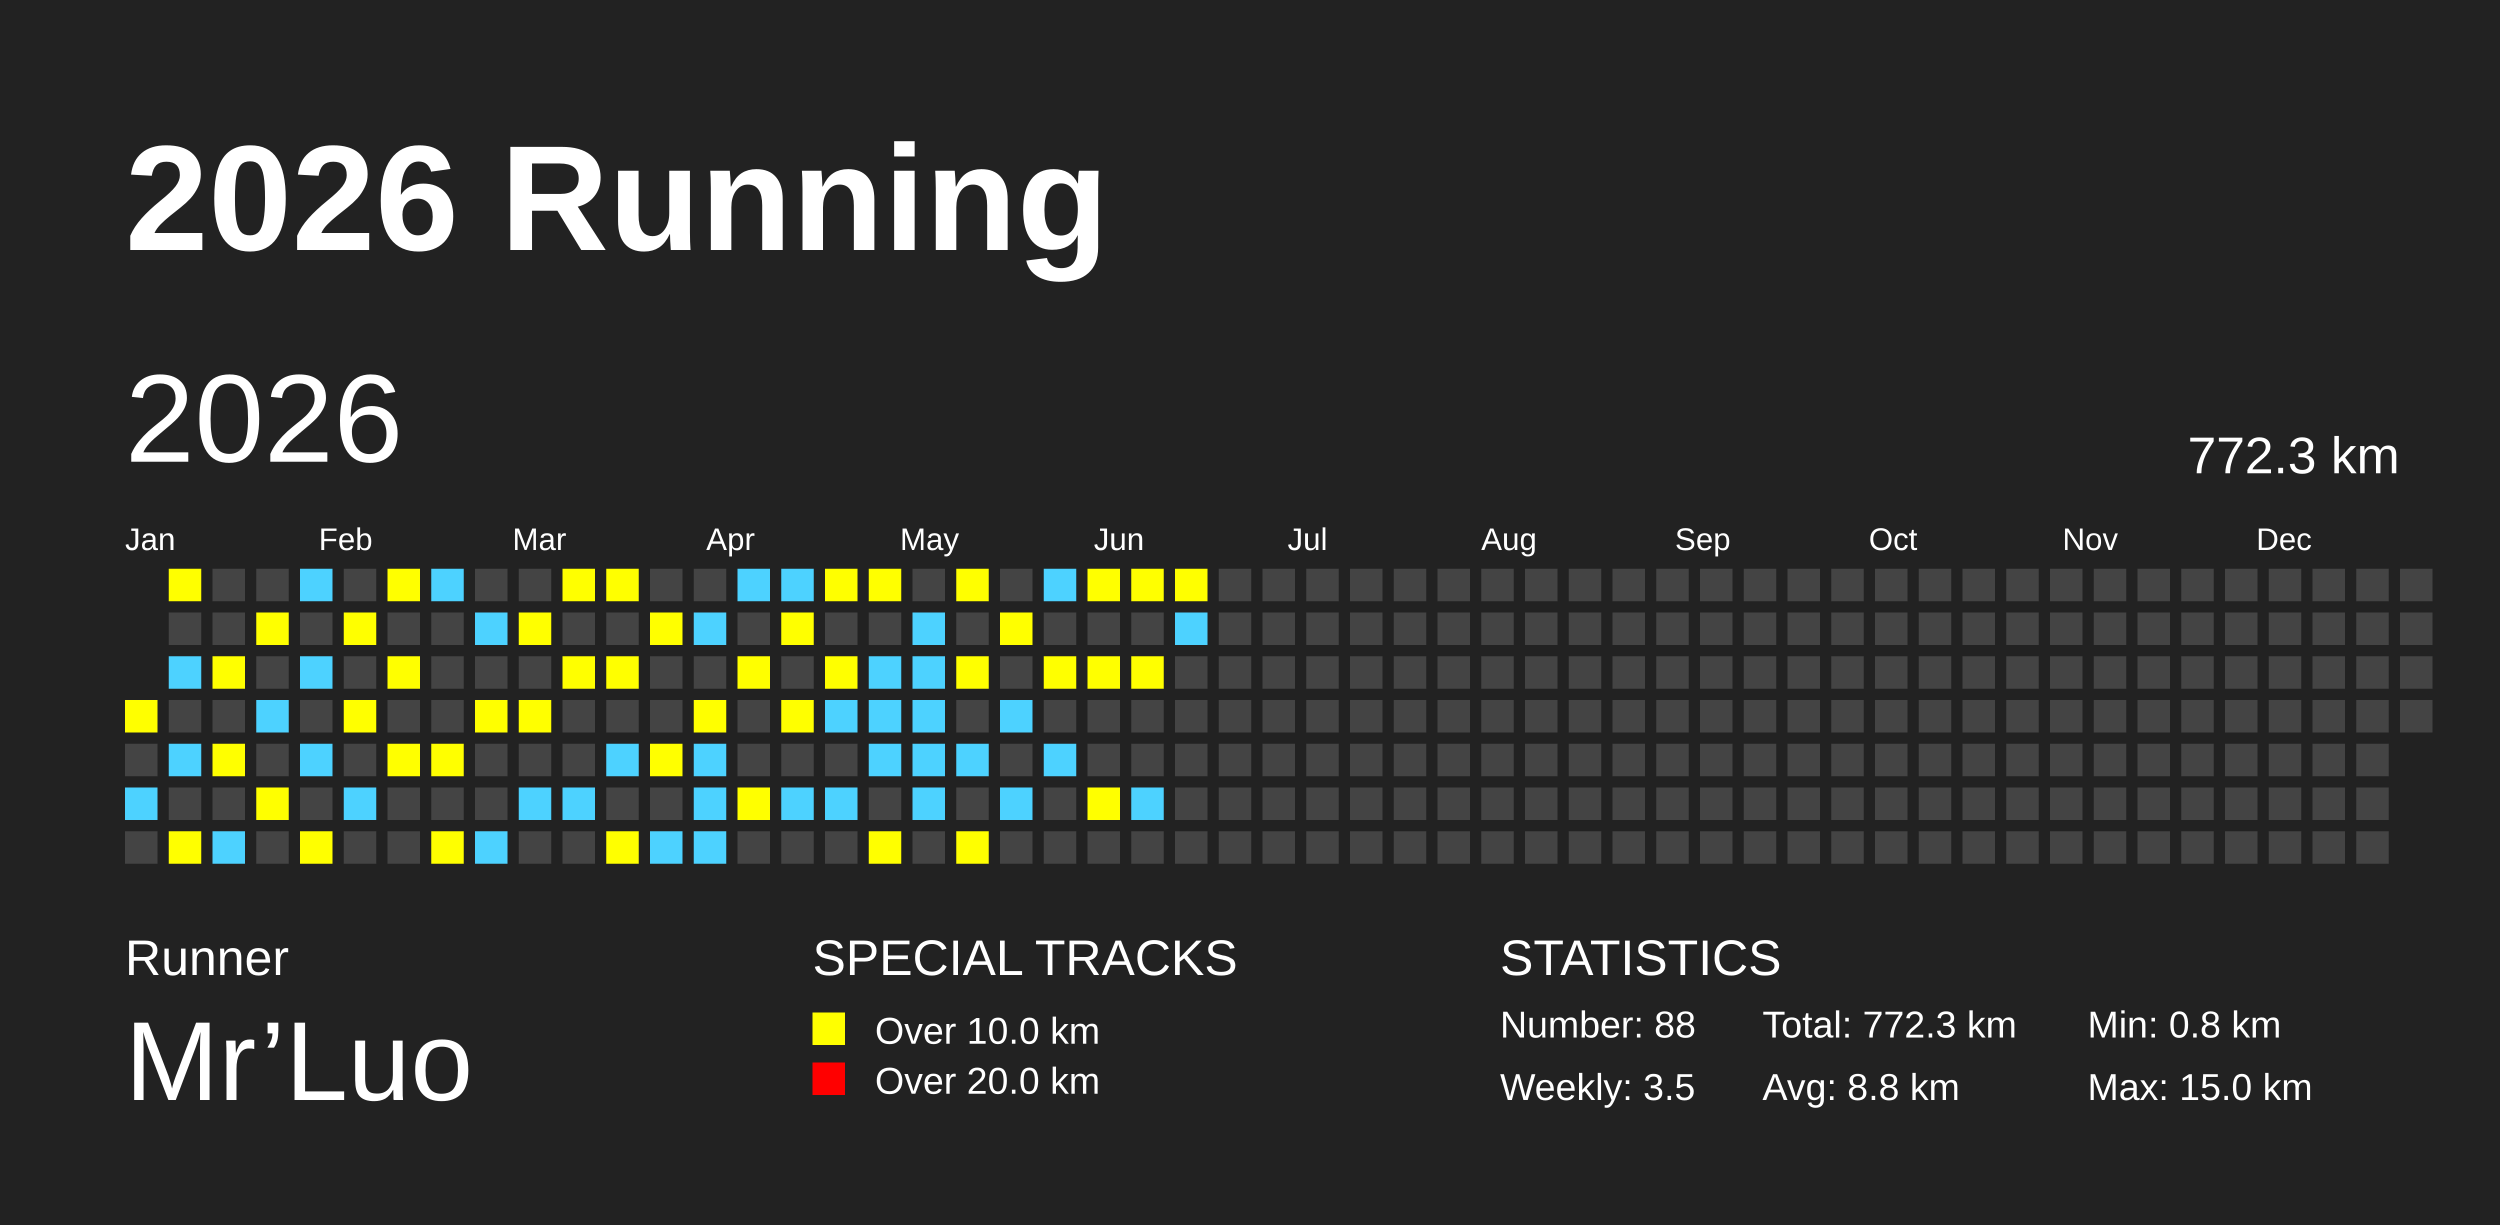
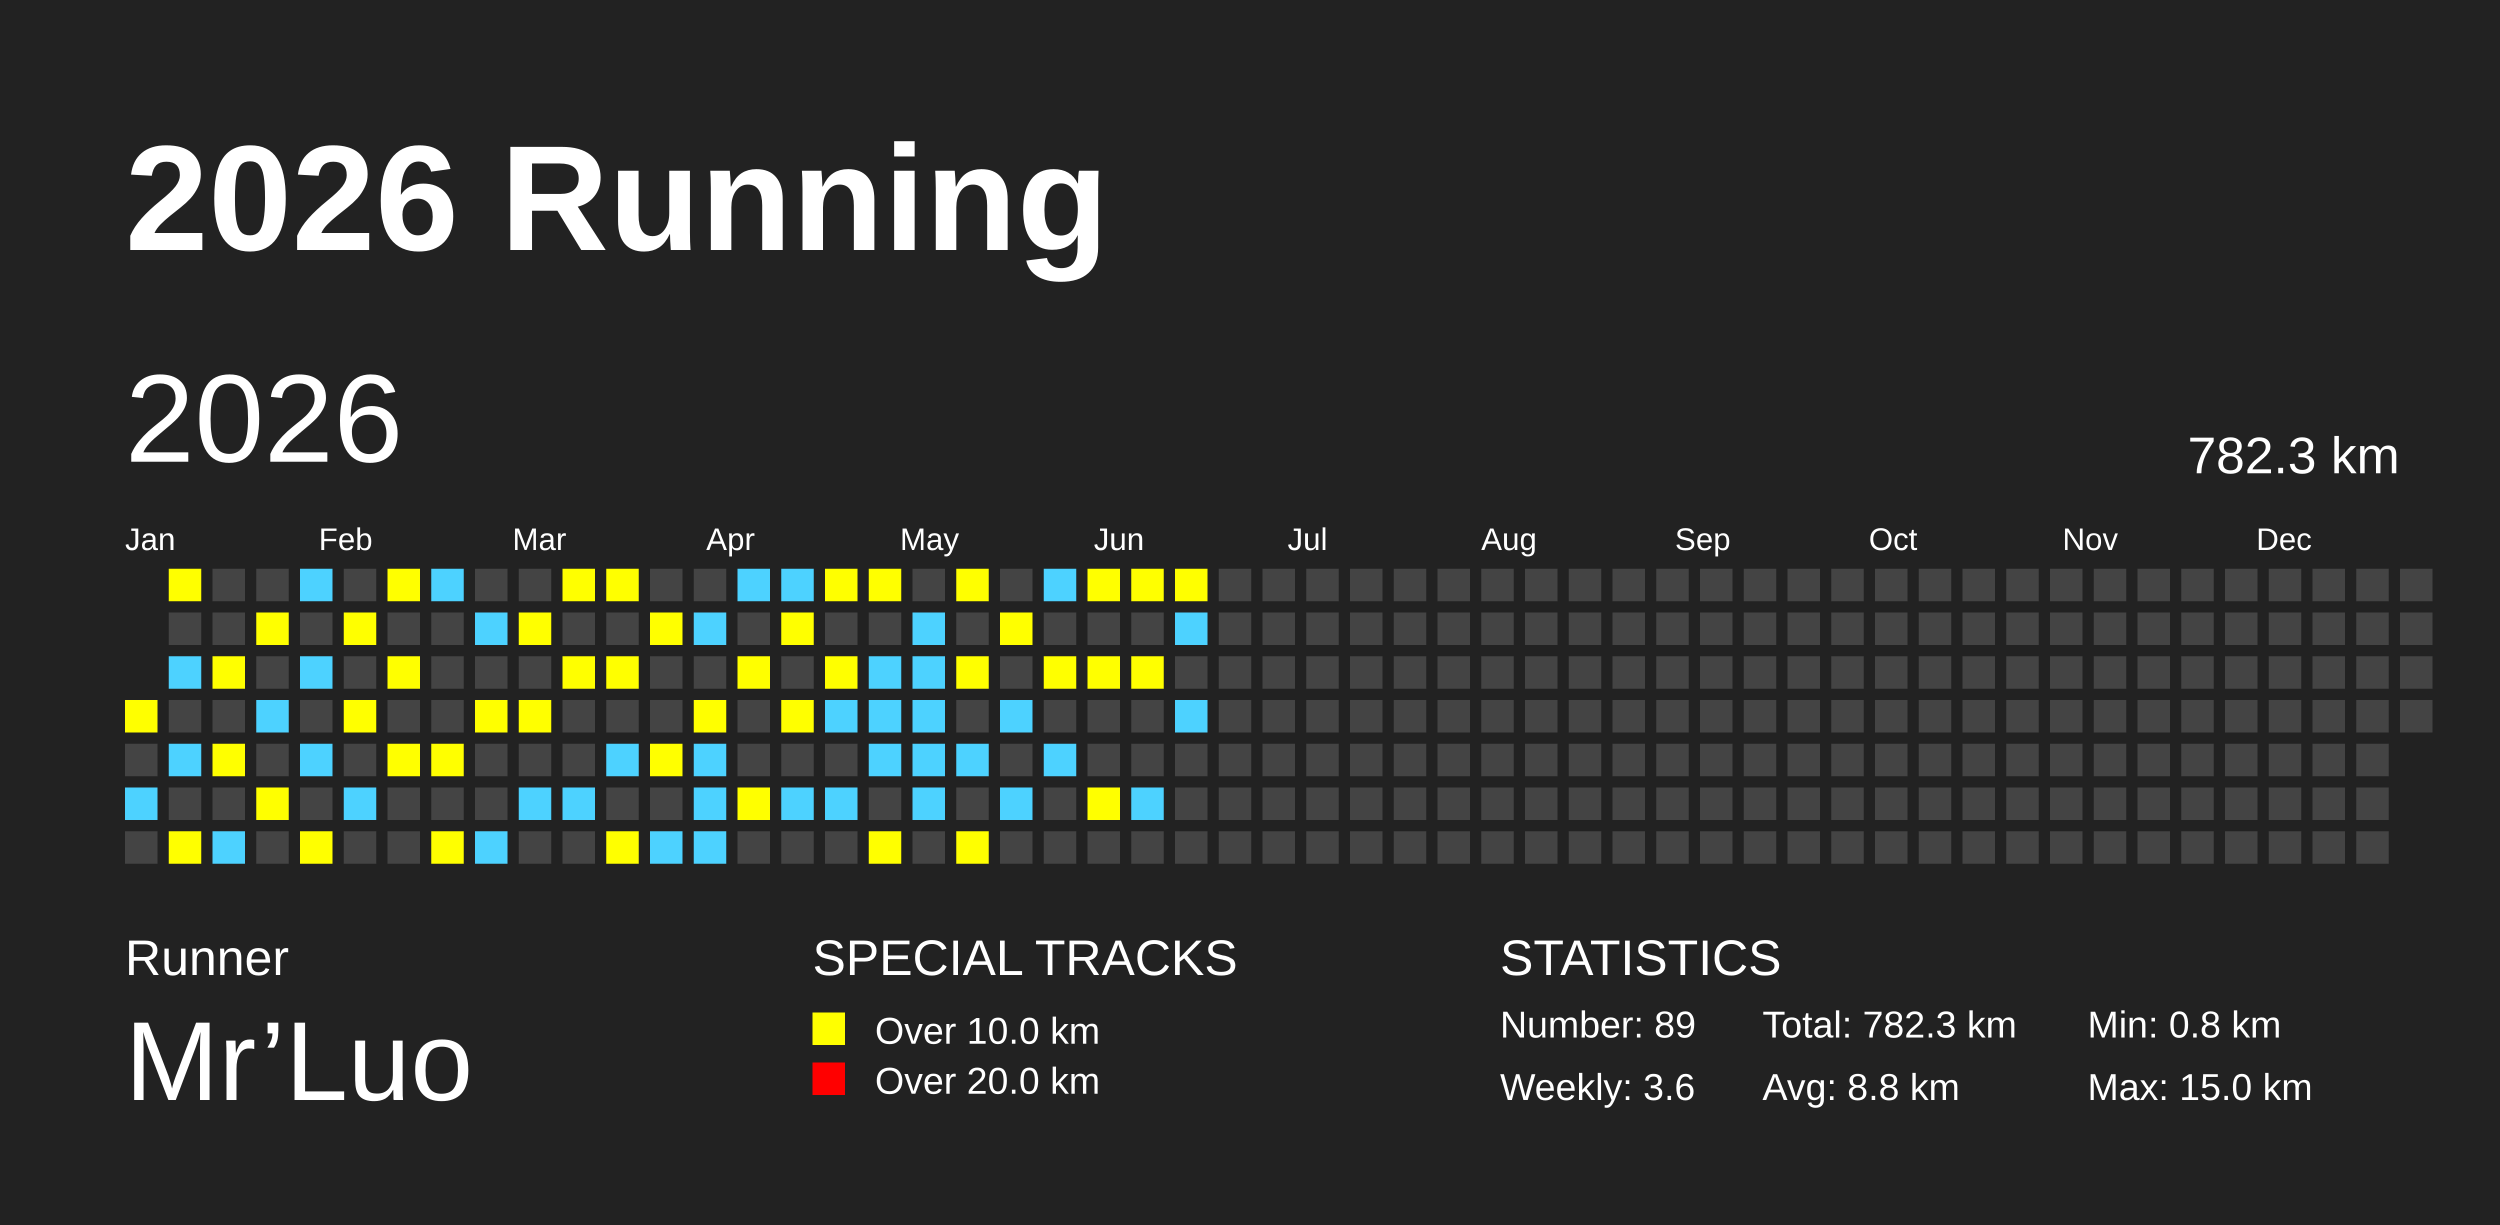
<svg xmlns="http://www.w3.org/2000/svg" baseProfile="full" height="98mm" version="1.1" viewBox="0,0,200,98" width="200mm">
  <defs />
  <rect fill="#222222" height="98" width="200" x="0" y="0" />
  <text fill="#FFFFFF" style="font-size:12px; font-family:Arial; font-weight:bold;" x="10" y="20">2026 Running</text>
  <text fill="#FFFFFF" style="font-size:4px; font-family:Arial" x="10" y="78">Runner</text>
  <text fill="#FFFFFF" style="font-size:9px; font-family:Arial" x="10" y="88">Mr’Luo</text>
  <text fill="#FFFFFF" style="font-size:4px; font-family:Arial" x="65" y="78">SPECIAL TRACKS</text>
  <rect fill="yellow" height="2.6" width="2.6" x="65" y="81" />
  <text fill="#FFFFFF" style="font-size:3px; font-family:Arial" x="70" y="83.5">Over 10.0 km</text>
  <rect fill="red" height="2.6" width="2.6" x="65" y="85" />
  <text fill="#FFFFFF" style="font-size:3px; font-family:Arial" x="70" y="87.5">Over 20.0 km</text>
  <text fill="#FFFFFF" style="font-size:4px; font-family:Arial" x="120" y="78">STATISTICS</text>
-   <text fill="#FFFFFF" style="font-size:3px; font-family:Arial" x="120" y="83">Number: 88</text>
-   <text fill="#FFFFFF" style="font-size:3px; font-family:Arial" x="120" y="88">Weekly: 3.5</text>
-   <text fill="#FFFFFF" style="font-size:3px; font-family:Arial" x="141" y="83">Total: 772.3 km</text>
+   <text fill="#FFFFFF" style="font-size:3px; font-family:Arial" x="120" y="83">Number: 89</text>
+   <text fill="#FFFFFF" style="font-size:3px; font-family:Arial" x="120" y="88">Weekly: 3.6</text>
+   <text fill="#FFFFFF" style="font-size:3px; font-family:Arial" x="141" y="83">Total: 782.3 km</text>
  <text fill="#FFFFFF" style="font-size:3px; font-family:Arial" x="141" y="88">Avg: 8.8 km</text>
  <text fill="#FFFFFF" style="font-size:3px; font-family:Arial" x="167" y="83">Min: 0.8 km</text>
  <text fill="#FFFFFF" style="font-size:3px; font-family:Arial" x="167" y="88">Max: 15.0 km</text>
  <text dominant-baseline="hanging" fill="#FFFFFF" style="font-size:10.0px; font-family:Arial;" x="10" y="30">2026</text>
-   <text dominant-baseline="hanging" fill="#FFFFFF" style="font-size:4.125px; font-family:Arial;" x="175" y="35">772.3 km</text>
+   <text dominant-baseline="hanging" fill="#FFFFFF" style="font-size:4.125px; font-family:Arial;" x="175" y="35">782.3 km</text>
  <text fill="#FFFFFF" style="font-size:2.5px; font-family:Arial" x="10.0" y="44">Jan</text>
  <text fill="#FFFFFF" style="font-size:2.5px; font-family:Arial" x="25.5" y="44">Feb</text>
  <text fill="#FFFFFF" style="font-size:2.5px; font-family:Arial" x="41.0" y="44">Mar</text>
  <text fill="#FFFFFF" style="font-size:2.5px; font-family:Arial" x="56.5" y="44">Apr</text>
  <text fill="#FFFFFF" style="font-size:2.5px; font-family:Arial" x="72.0" y="44">May</text>
  <text fill="#FFFFFF" style="font-size:2.5px; font-family:Arial" x="87.5" y="44">Jun</text>
  <text fill="#FFFFFF" style="font-size:2.5px; font-family:Arial" x="103.0" y="44">Jul</text>
  <text fill="#FFFFFF" style="font-size:2.5px; font-family:Arial" x="118.5" y="44">Aug</text>
  <text fill="#FFFFFF" style="font-size:2.5px; font-family:Arial" x="134.0" y="44">Sep</text>
  <text fill="#FFFFFF" style="font-size:2.5px; font-family:Arial" x="149.5" y="44">Oct</text>
  <text fill="#FFFFFF" style="font-size:2.5px; font-family:Arial" x="165.0" y="44">Nov</text>
  <text fill="#FFFFFF" style="font-size:2.5px; font-family:Arial" x="180.5" y="44">Dec</text>
  <rect fill="yellow" height="2.6" width="2.6" x="10.0" y="56.0" />
  <rect fill="#444444" height="2.6" width="2.6" x="10.0" y="59.5" />
  <rect fill="#4DD2FF" height="2.6" width="2.6" x="10.0" y="63.0" />
  <rect fill="#444444" height="2.6" width="2.6" x="10.0" y="66.5" />
  <rect fill="yellow" height="2.6" width="2.6" x="13.5" y="45.5" />
  <rect fill="#444444" height="2.6" width="2.6" x="13.5" y="49.0" />
  <rect fill="#4DD2FF" height="2.6" width="2.6" x="13.5" y="52.5" />
  <rect fill="#444444" height="2.6" width="2.6" x="13.5" y="56.0" />
  <rect fill="#4DD2FF" height="2.6" width="2.6" x="13.5" y="59.5" />
  <rect fill="#444444" height="2.6" width="2.6" x="13.5" y="63.0" />
  <rect fill="yellow" height="2.6" width="2.6" x="13.5" y="66.5" />
  <rect fill="#444444" height="2.6" width="2.6" x="17.0" y="45.5" />
  <rect fill="#444444" height="2.6" width="2.6" x="17.0" y="49.0" />
  <rect fill="yellow" height="2.6" width="2.6" x="17.0" y="52.5" />
  <rect fill="#444444" height="2.6" width="2.6" x="17.0" y="56.0" />
  <rect fill="yellow" height="2.6" width="2.6" x="17.0" y="59.5" />
  <rect fill="#444444" height="2.6" width="2.6" x="17.0" y="63.0" />
  <rect fill="#4DD2FF" height="2.6" width="2.6" x="17.0" y="66.5" />
  <rect fill="#444444" height="2.6" width="2.6" x="20.5" y="45.5" />
  <rect fill="yellow" height="2.6" width="2.6" x="20.5" y="49.0" />
  <rect fill="#444444" height="2.6" width="2.6" x="20.5" y="52.5" />
  <rect fill="#4DD2FF" height="2.6" width="2.6" x="20.5" y="56.0" />
  <rect fill="#444444" height="2.6" width="2.6" x="20.5" y="59.5" />
  <rect fill="yellow" height="2.6" width="2.6" x="20.5" y="63.0" />
  <rect fill="#444444" height="2.6" width="2.6" x="20.5" y="66.5" />
  <rect fill="#4DD2FF" height="2.6" width="2.6" x="24.0" y="45.5" />
  <rect fill="#444444" height="2.6" width="2.6" x="24.0" y="49.0" />
  <rect fill="#4DD2FF" height="2.6" width="2.6" x="24.0" y="52.5" />
  <rect fill="#444444" height="2.6" width="2.6" x="24.0" y="56.0" />
  <rect fill="#4DD2FF" height="2.6" width="2.6" x="24.0" y="59.5" />
  <rect fill="#444444" height="2.6" width="2.6" x="24.0" y="63.0" />
  <rect fill="yellow" height="2.6" width="2.6" x="24.0" y="66.5" />
  <rect fill="#444444" height="2.6" width="2.6" x="27.5" y="45.5" />
  <rect fill="yellow" height="2.6" width="2.6" x="27.5" y="49.0" />
  <rect fill="#444444" height="2.6" width="2.6" x="27.5" y="52.5" />
  <rect fill="yellow" height="2.6" width="2.6" x="27.5" y="56.0" />
  <rect fill="#444444" height="2.6" width="2.6" x="27.5" y="59.5" />
  <rect fill="#4DD2FF" height="2.6" width="2.6" x="27.5" y="63.0" />
  <rect fill="#444444" height="2.6" width="2.6" x="27.5" y="66.5" />
  <rect fill="yellow" height="2.6" width="2.6" x="31.0" y="45.5" />
  <rect fill="#444444" height="2.6" width="2.6" x="31.0" y="49.0" />
  <rect fill="yellow" height="2.6" width="2.6" x="31.0" y="52.5" />
  <rect fill="#444444" height="2.6" width="2.6" x="31.0" y="56.0" />
  <rect fill="yellow" height="2.6" width="2.6" x="31.0" y="59.5" />
  <rect fill="#444444" height="2.6" width="2.6" x="31.0" y="63.0" />
  <rect fill="#444444" height="2.6" width="2.6" x="31.0" y="66.5" />
  <rect fill="#4DD2FF" height="2.6" width="2.6" x="34.5" y="45.5" />
  <rect fill="#444444" height="2.6" width="2.6" x="34.5" y="49.0" />
  <rect fill="#444444" height="2.6" width="2.6" x="34.5" y="52.5" />
  <rect fill="#444444" height="2.6" width="2.6" x="34.5" y="56.0" />
  <rect fill="yellow" height="2.6" width="2.6" x="34.5" y="59.5" />
  <rect fill="#444444" height="2.6" width="2.6" x="34.5" y="63.0" />
  <rect fill="yellow" height="2.6" width="2.6" x="34.5" y="66.5" />
  <rect fill="#444444" height="2.6" width="2.6" x="38.0" y="45.5" />
  <rect fill="#4DD2FF" height="2.6" width="2.6" x="38.0" y="49.0" />
  <rect fill="#444444" height="2.6" width="2.6" x="38.0" y="52.5" />
  <rect fill="yellow" height="2.6" width="2.6" x="38.0" y="56.0" />
  <rect fill="#444444" height="2.6" width="2.6" x="38.0" y="59.5" />
  <rect fill="#444444" height="2.6" width="2.6" x="38.0" y="63.0" />
  <rect fill="#4DD2FF" height="2.6" width="2.6" x="38.0" y="66.5" />
  <rect fill="#444444" height="2.6" width="2.6" x="41.5" y="45.5" />
  <rect fill="yellow" height="2.6" width="2.6" x="41.5" y="49.0" />
  <rect fill="#444444" height="2.6" width="2.6" x="41.5" y="52.5" />
  <rect fill="yellow" height="2.6" width="2.6" x="41.5" y="56.0" />
  <rect fill="#444444" height="2.6" width="2.6" x="41.5" y="59.5" />
  <rect fill="#4DD2FF" height="2.6" width="2.6" x="41.5" y="63.0" />
  <rect fill="#444444" height="2.6" width="2.6" x="41.5" y="66.5" />
  <rect fill="yellow" height="2.6" width="2.6" x="45.0" y="45.5" />
  <rect fill="#444444" height="2.6" width="2.6" x="45.0" y="49.0" />
  <rect fill="yellow" height="2.6" width="2.6" x="45.0" y="52.5" />
  <rect fill="#444444" height="2.6" width="2.6" x="45.0" y="56.0" />
  <rect fill="#444444" height="2.6" width="2.6" x="45.0" y="59.5" />
  <rect fill="#4DD2FF" height="2.6" width="2.6" x="45.0" y="63.0" />
  <rect fill="#444444" height="2.6" width="2.6" x="45.0" y="66.5" />
  <rect fill="yellow" height="2.6" width="2.6" x="48.5" y="45.5" />
  <rect fill="#444444" height="2.6" width="2.6" x="48.5" y="49.0" />
  <rect fill="yellow" height="2.6" width="2.6" x="48.5" y="52.5" />
  <rect fill="#444444" height="2.6" width="2.6" x="48.5" y="56.0" />
  <rect fill="#4DD2FF" height="2.6" width="2.6" x="48.5" y="59.5" />
  <rect fill="#444444" height="2.6" width="2.6" x="48.5" y="63.0" />
  <rect fill="yellow" height="2.6" width="2.6" x="48.5" y="66.5" />
  <rect fill="#444444" height="2.6" width="2.6" x="52.0" y="45.5" />
  <rect fill="yellow" height="2.6" width="2.6" x="52.0" y="49.0" />
  <rect fill="#444444" height="2.6" width="2.6" x="52.0" y="52.5" />
  <rect fill="#444444" height="2.6" width="2.6" x="52.0" y="56.0" />
  <rect fill="yellow" height="2.6" width="2.6" x="52.0" y="59.5" />
  <rect fill="#444444" height="2.6" width="2.6" x="52.0" y="63.0" />
  <rect fill="#4DD2FF" height="2.6" width="2.6" x="52.0" y="66.5" />
  <rect fill="#444444" height="2.6" width="2.6" x="55.5" y="45.5" />
  <rect fill="#4DD2FF" height="2.6" width="2.6" x="55.5" y="49.0" />
  <rect fill="#444444" height="2.6" width="2.6" x="55.5" y="52.5" />
  <rect fill="yellow" height="2.6" width="2.6" x="55.5" y="56.0" />
  <rect fill="#4DD2FF" height="2.6" width="2.6" x="55.5" y="59.5" />
  <rect fill="#4DD2FF" height="2.6" width="2.6" x="55.5" y="63.0" />
  <rect fill="#4DD2FF" height="2.6" width="2.6" x="55.5" y="66.5" />
  <rect fill="#4DD2FF" height="2.6" width="2.6" x="59.0" y="45.5" />
  <rect fill="#444444" height="2.6" width="2.6" x="59.0" y="49.0" />
  <rect fill="yellow" height="2.6" width="2.6" x="59.0" y="52.5" />
  <rect fill="#444444" height="2.6" width="2.6" x="59.0" y="56.0" />
  <rect fill="#444444" height="2.6" width="2.6" x="59.0" y="59.5" />
  <rect fill="yellow" height="2.6" width="2.6" x="59.0" y="63.0" />
  <rect fill="#444444" height="2.6" width="2.6" x="59.0" y="66.5" />
  <rect fill="#4DD2FF" height="2.6" width="2.6" x="62.5" y="45.5" />
  <rect fill="yellow" height="2.6" width="2.6" x="62.5" y="49.0" />
  <rect fill="#444444" height="2.6" width="2.6" x="62.5" y="52.5" />
  <rect fill="yellow" height="2.6" width="2.6" x="62.5" y="56.0" />
  <rect fill="#444444" height="2.6" width="2.6" x="62.5" y="59.5" />
  <rect fill="#4DD2FF" height="2.6" width="2.6" x="62.5" y="63.0" />
  <rect fill="#444444" height="2.6" width="2.6" x="62.5" y="66.5" />
  <rect fill="yellow" height="2.6" width="2.6" x="66.0" y="45.5" />
  <rect fill="#444444" height="2.6" width="2.6" x="66.0" y="49.0" />
  <rect fill="yellow" height="2.6" width="2.6" x="66.0" y="52.5" />
  <rect fill="#4DD2FF" height="2.6" width="2.6" x="66.0" y="56.0" />
  <rect fill="#444444" height="2.6" width="2.6" x="66.0" y="59.5" />
  <rect fill="#4DD2FF" height="2.6" width="2.6" x="66.0" y="63.0" />
  <rect fill="#444444" height="2.6" width="2.6" x="66.0" y="66.5" />
  <rect fill="yellow" height="2.6" width="2.6" x="69.5" y="45.5" />
  <rect fill="#444444" height="2.6" width="2.6" x="69.5" y="49.0" />
  <rect fill="#4DD2FF" height="2.6" width="2.6" x="69.5" y="52.5" />
  <rect fill="#4DD2FF" height="2.6" width="2.6" x="69.5" y="56.0" />
  <rect fill="#4DD2FF" height="2.6" width="2.6" x="69.5" y="59.5" />
  <rect fill="#444444" height="2.6" width="2.6" x="69.5" y="63.0" />
  <rect fill="yellow" height="2.6" width="2.6" x="69.5" y="66.5" />
  <rect fill="#444444" height="2.6" width="2.6" x="73.0" y="45.5" />
  <rect fill="#4DD2FF" height="2.6" width="2.6" x="73.0" y="49.0" />
  <rect fill="#4DD2FF" height="2.6" width="2.6" x="73.0" y="52.5" />
  <rect fill="#4DD2FF" height="2.6" width="2.6" x="73.0" y="56.0" />
  <rect fill="#4DD2FF" height="2.6" width="2.6" x="73.0" y="59.5" />
  <rect fill="#4DD2FF" height="2.6" width="2.6" x="73.0" y="63.0" />
  <rect fill="#444444" height="2.6" width="2.6" x="73.0" y="66.5" />
  <rect fill="yellow" height="2.6" width="2.6" x="76.5" y="45.5" />
  <rect fill="#444444" height="2.6" width="2.6" x="76.5" y="49.0" />
  <rect fill="yellow" height="2.6" width="2.6" x="76.5" y="52.5" />
  <rect fill="#444444" height="2.6" width="2.6" x="76.5" y="56.0" />
  <rect fill="#4DD2FF" height="2.6" width="2.6" x="76.5" y="59.5" />
  <rect fill="#444444" height="2.6" width="2.6" x="76.5" y="63.0" />
  <rect fill="yellow" height="2.6" width="2.6" x="76.5" y="66.5" />
  <rect fill="#444444" height="2.6" width="2.6" x="80.0" y="45.5" />
  <rect fill="yellow" height="2.6" width="2.6" x="80.0" y="49.0" />
  <rect fill="#444444" height="2.6" width="2.6" x="80.0" y="52.5" />
  <rect fill="#4DD2FF" height="2.6" width="2.6" x="80.0" y="56.0" />
  <rect fill="#444444" height="2.6" width="2.6" x="80.0" y="59.5" />
  <rect fill="#4DD2FF" height="2.6" width="2.6" x="80.0" y="63.0" />
  <rect fill="#444444" height="2.6" width="2.6" x="80.0" y="66.5" />
  <rect fill="#4DD2FF" height="2.6" width="2.6" x="83.5" y="45.5" />
  <rect fill="#444444" height="2.6" width="2.6" x="83.5" y="49.0" />
  <rect fill="yellow" height="2.6" width="2.6" x="83.5" y="52.5" />
  <rect fill="#444444" height="2.6" width="2.6" x="83.5" y="56.0" />
  <rect fill="#4DD2FF" height="2.6" width="2.6" x="83.5" y="59.5" />
  <rect fill="#444444" height="2.6" width="2.6" x="83.5" y="63.0" />
  <rect fill="#444444" height="2.6" width="2.6" x="83.5" y="66.5" />
  <rect fill="yellow" height="2.6" width="2.6" x="87.0" y="45.5" />
  <rect fill="#444444" height="2.6" width="2.6" x="87.0" y="49.0" />
  <rect fill="yellow" height="2.6" width="2.6" x="87.0" y="52.5" />
  <rect fill="#444444" height="2.6" width="2.6" x="87.0" y="56.0" />
  <rect fill="#444444" height="2.6" width="2.6" x="87.0" y="59.5" />
  <rect fill="yellow" height="2.6" width="2.6" x="87.0" y="63.0" />
  <rect fill="#444444" height="2.6" width="2.6" x="87.0" y="66.5" />
  <rect fill="yellow" height="2.6" width="2.6" x="90.5" y="45.5" />
  <rect fill="#444444" height="2.6" width="2.6" x="90.5" y="49.0" />
  <rect fill="yellow" height="2.6" width="2.6" x="90.5" y="52.5" />
  <rect fill="#444444" height="2.6" width="2.6" x="90.5" y="56.0" />
  <rect fill="#444444" height="2.6" width="2.6" x="90.5" y="59.5" />
  <rect fill="#4DD2FF" height="2.6" width="2.6" x="90.5" y="63.0" />
  <rect fill="#444444" height="2.6" width="2.6" x="90.5" y="66.5" />
  <rect fill="yellow" height="2.6" width="2.6" x="94.0" y="45.5" />
  <rect fill="#4DD2FF" height="2.6" width="2.6" x="94.0" y="49.0" />
  <rect fill="#444444" height="2.6" width="2.6" x="94.0" y="52.5" />
-   <rect fill="#444444" height="2.6" width="2.6" x="94.0" y="56.0" />
+   <rect fill="#4DD2FF" height="2.6" width="2.6" x="94.0" y="56.0" />
  <rect fill="#444444" height="2.6" width="2.6" x="94.0" y="59.5" />
  <rect fill="#444444" height="2.6" width="2.6" x="94.0" y="63.0" />
  <rect fill="#444444" height="2.6" width="2.6" x="94.0" y="66.5" />
  <rect fill="#444444" height="2.6" width="2.6" x="97.5" y="45.5" />
  <rect fill="#444444" height="2.6" width="2.6" x="97.5" y="49.0" />
  <rect fill="#444444" height="2.6" width="2.6" x="97.5" y="52.5" />
  <rect fill="#444444" height="2.6" width="2.6" x="97.5" y="56.0" />
  <rect fill="#444444" height="2.6" width="2.6" x="97.5" y="59.5" />
  <rect fill="#444444" height="2.6" width="2.6" x="97.5" y="63.0" />
  <rect fill="#444444" height="2.6" width="2.6" x="97.5" y="66.5" />
  <rect fill="#444444" height="2.6" width="2.6" x="101.0" y="45.5" />
  <rect fill="#444444" height="2.6" width="2.6" x="101.0" y="49.0" />
  <rect fill="#444444" height="2.6" width="2.6" x="101.0" y="52.5" />
  <rect fill="#444444" height="2.6" width="2.6" x="101.0" y="56.0" />
  <rect fill="#444444" height="2.6" width="2.6" x="101.0" y="59.5" />
  <rect fill="#444444" height="2.6" width="2.6" x="101.0" y="63.0" />
  <rect fill="#444444" height="2.6" width="2.6" x="101.0" y="66.5" />
  <rect fill="#444444" height="2.6" width="2.6" x="104.5" y="45.5" />
  <rect fill="#444444" height="2.6" width="2.6" x="104.5" y="49.0" />
  <rect fill="#444444" height="2.6" width="2.6" x="104.5" y="52.5" />
  <rect fill="#444444" height="2.6" width="2.6" x="104.5" y="56.0" />
  <rect fill="#444444" height="2.6" width="2.6" x="104.5" y="59.5" />
  <rect fill="#444444" height="2.6" width="2.6" x="104.5" y="63.0" />
  <rect fill="#444444" height="2.6" width="2.6" x="104.5" y="66.5" />
  <rect fill="#444444" height="2.6" width="2.6" x="108.0" y="45.5" />
  <rect fill="#444444" height="2.6" width="2.6" x="108.0" y="49.0" />
  <rect fill="#444444" height="2.6" width="2.6" x="108.0" y="52.5" />
  <rect fill="#444444" height="2.6" width="2.6" x="108.0" y="56.0" />
  <rect fill="#444444" height="2.6" width="2.6" x="108.0" y="59.5" />
  <rect fill="#444444" height="2.6" width="2.6" x="108.0" y="63.0" />
  <rect fill="#444444" height="2.6" width="2.6" x="108.0" y="66.5" />
  <rect fill="#444444" height="2.6" width="2.6" x="111.5" y="45.5" />
  <rect fill="#444444" height="2.6" width="2.6" x="111.5" y="49.0" />
  <rect fill="#444444" height="2.6" width="2.6" x="111.5" y="52.5" />
  <rect fill="#444444" height="2.6" width="2.6" x="111.5" y="56.0" />
  <rect fill="#444444" height="2.6" width="2.6" x="111.5" y="59.5" />
  <rect fill="#444444" height="2.6" width="2.6" x="111.5" y="63.0" />
  <rect fill="#444444" height="2.6" width="2.6" x="111.5" y="66.5" />
  <rect fill="#444444" height="2.6" width="2.6" x="115.0" y="45.5" />
  <rect fill="#444444" height="2.6" width="2.6" x="115.0" y="49.0" />
  <rect fill="#444444" height="2.6" width="2.6" x="115.0" y="52.5" />
  <rect fill="#444444" height="2.6" width="2.6" x="115.0" y="56.0" />
  <rect fill="#444444" height="2.6" width="2.6" x="115.0" y="59.5" />
  <rect fill="#444444" height="2.6" width="2.6" x="115.0" y="63.0" />
  <rect fill="#444444" height="2.6" width="2.6" x="115.0" y="66.5" />
  <rect fill="#444444" height="2.6" width="2.6" x="118.5" y="45.5" />
  <rect fill="#444444" height="2.6" width="2.6" x="118.5" y="49.0" />
  <rect fill="#444444" height="2.6" width="2.6" x="118.5" y="52.5" />
  <rect fill="#444444" height="2.6" width="2.6" x="118.5" y="56.0" />
  <rect fill="#444444" height="2.6" width="2.6" x="118.5" y="59.5" />
  <rect fill="#444444" height="2.6" width="2.6" x="118.5" y="63.0" />
  <rect fill="#444444" height="2.6" width="2.6" x="118.5" y="66.5" />
  <rect fill="#444444" height="2.6" width="2.6" x="122.0" y="45.5" />
  <rect fill="#444444" height="2.6" width="2.6" x="122.0" y="49.0" />
  <rect fill="#444444" height="2.6" width="2.6" x="122.0" y="52.5" />
  <rect fill="#444444" height="2.6" width="2.6" x="122.0" y="56.0" />
  <rect fill="#444444" height="2.6" width="2.6" x="122.0" y="59.5" />
  <rect fill="#444444" height="2.6" width="2.6" x="122.0" y="63.0" />
  <rect fill="#444444" height="2.6" width="2.6" x="122.0" y="66.5" />
  <rect fill="#444444" height="2.6" width="2.6" x="125.5" y="45.5" />
  <rect fill="#444444" height="2.6" width="2.6" x="125.5" y="49.0" />
  <rect fill="#444444" height="2.6" width="2.6" x="125.5" y="52.5" />
  <rect fill="#444444" height="2.6" width="2.6" x="125.5" y="56.0" />
  <rect fill="#444444" height="2.6" width="2.6" x="125.5" y="59.5" />
  <rect fill="#444444" height="2.6" width="2.6" x="125.5" y="63.0" />
  <rect fill="#444444" height="2.6" width="2.6" x="125.5" y="66.5" />
  <rect fill="#444444" height="2.6" width="2.6" x="129.0" y="45.5" />
  <rect fill="#444444" height="2.6" width="2.6" x="129.0" y="49.0" />
  <rect fill="#444444" height="2.6" width="2.6" x="129.0" y="52.5" />
  <rect fill="#444444" height="2.6" width="2.6" x="129.0" y="56.0" />
  <rect fill="#444444" height="2.6" width="2.6" x="129.0" y="59.5" />
  <rect fill="#444444" height="2.6" width="2.6" x="129.0" y="63.0" />
  <rect fill="#444444" height="2.6" width="2.6" x="129.0" y="66.5" />
  <rect fill="#444444" height="2.6" width="2.6" x="132.5" y="45.5" />
  <rect fill="#444444" height="2.6" width="2.6" x="132.5" y="49.0" />
  <rect fill="#444444" height="2.6" width="2.6" x="132.5" y="52.5" />
  <rect fill="#444444" height="2.6" width="2.6" x="132.5" y="56.0" />
  <rect fill="#444444" height="2.6" width="2.6" x="132.5" y="59.5" />
  <rect fill="#444444" height="2.6" width="2.6" x="132.5" y="63.0" />
  <rect fill="#444444" height="2.6" width="2.6" x="132.5" y="66.5" />
  <rect fill="#444444" height="2.6" width="2.6" x="136.0" y="45.5" />
  <rect fill="#444444" height="2.6" width="2.6" x="136.0" y="49.0" />
  <rect fill="#444444" height="2.6" width="2.6" x="136.0" y="52.5" />
  <rect fill="#444444" height="2.6" width="2.6" x="136.0" y="56.0" />
  <rect fill="#444444" height="2.6" width="2.6" x="136.0" y="59.5" />
  <rect fill="#444444" height="2.6" width="2.6" x="136.0" y="63.0" />
  <rect fill="#444444" height="2.6" width="2.6" x="136.0" y="66.5" />
  <rect fill="#444444" height="2.6" width="2.6" x="139.5" y="45.5" />
  <rect fill="#444444" height="2.6" width="2.6" x="139.5" y="49.0" />
  <rect fill="#444444" height="2.6" width="2.6" x="139.5" y="52.5" />
  <rect fill="#444444" height="2.6" width="2.6" x="139.5" y="56.0" />
  <rect fill="#444444" height="2.6" width="2.6" x="139.5" y="59.5" />
  <rect fill="#444444" height="2.6" width="2.6" x="139.5" y="63.0" />
  <rect fill="#444444" height="2.6" width="2.6" x="139.5" y="66.5" />
  <rect fill="#444444" height="2.6" width="2.6" x="143.0" y="45.5" />
  <rect fill="#444444" height="2.6" width="2.6" x="143.0" y="49.0" />
  <rect fill="#444444" height="2.6" width="2.6" x="143.0" y="52.5" />
  <rect fill="#444444" height="2.6" width="2.6" x="143.0" y="56.0" />
  <rect fill="#444444" height="2.6" width="2.6" x="143.0" y="59.5" />
  <rect fill="#444444" height="2.6" width="2.6" x="143.0" y="63.0" />
  <rect fill="#444444" height="2.6" width="2.6" x="143.0" y="66.5" />
  <rect fill="#444444" height="2.6" width="2.6" x="146.5" y="45.5" />
  <rect fill="#444444" height="2.6" width="2.6" x="146.5" y="49.0" />
  <rect fill="#444444" height="2.6" width="2.6" x="146.5" y="52.5" />
  <rect fill="#444444" height="2.6" width="2.6" x="146.5" y="56.0" />
  <rect fill="#444444" height="2.6" width="2.6" x="146.5" y="59.5" />
  <rect fill="#444444" height="2.6" width="2.6" x="146.5" y="63.0" />
  <rect fill="#444444" height="2.6" width="2.6" x="146.5" y="66.5" />
  <rect fill="#444444" height="2.6" width="2.6" x="150.0" y="45.5" />
  <rect fill="#444444" height="2.6" width="2.6" x="150.0" y="49.0" />
  <rect fill="#444444" height="2.6" width="2.6" x="150.0" y="52.5" />
  <rect fill="#444444" height="2.6" width="2.6" x="150.0" y="56.0" />
  <rect fill="#444444" height="2.6" width="2.6" x="150.0" y="59.5" />
  <rect fill="#444444" height="2.6" width="2.6" x="150.0" y="63.0" />
  <rect fill="#444444" height="2.6" width="2.6" x="150.0" y="66.5" />
  <rect fill="#444444" height="2.6" width="2.6" x="153.5" y="45.5" />
  <rect fill="#444444" height="2.6" width="2.6" x="153.5" y="49.0" />
  <rect fill="#444444" height="2.6" width="2.6" x="153.5" y="52.5" />
  <rect fill="#444444" height="2.6" width="2.6" x="153.5" y="56.0" />
  <rect fill="#444444" height="2.6" width="2.6" x="153.5" y="59.5" />
  <rect fill="#444444" height="2.6" width="2.6" x="153.5" y="63.0" />
  <rect fill="#444444" height="2.6" width="2.6" x="153.5" y="66.5" />
  <rect fill="#444444" height="2.6" width="2.6" x="157.0" y="45.5" />
  <rect fill="#444444" height="2.6" width="2.6" x="157.0" y="49.0" />
  <rect fill="#444444" height="2.6" width="2.6" x="157.0" y="52.5" />
  <rect fill="#444444" height="2.6" width="2.6" x="157.0" y="56.0" />
  <rect fill="#444444" height="2.6" width="2.6" x="157.0" y="59.5" />
  <rect fill="#444444" height="2.6" width="2.6" x="157.0" y="63.0" />
  <rect fill="#444444" height="2.6" width="2.6" x="157.0" y="66.5" />
  <rect fill="#444444" height="2.6" width="2.6" x="160.5" y="45.5" />
  <rect fill="#444444" height="2.6" width="2.6" x="160.5" y="49.0" />
  <rect fill="#444444" height="2.6" width="2.6" x="160.5" y="52.5" />
  <rect fill="#444444" height="2.6" width="2.6" x="160.5" y="56.0" />
  <rect fill="#444444" height="2.6" width="2.6" x="160.5" y="59.5" />
  <rect fill="#444444" height="2.6" width="2.6" x="160.5" y="63.0" />
  <rect fill="#444444" height="2.6" width="2.6" x="160.5" y="66.5" />
  <rect fill="#444444" height="2.6" width="2.6" x="164.0" y="45.5" />
  <rect fill="#444444" height="2.6" width="2.6" x="164.0" y="49.0" />
  <rect fill="#444444" height="2.6" width="2.6" x="164.0" y="52.5" />
  <rect fill="#444444" height="2.6" width="2.6" x="164.0" y="56.0" />
  <rect fill="#444444" height="2.6" width="2.6" x="164.0" y="59.5" />
  <rect fill="#444444" height="2.6" width="2.6" x="164.0" y="63.0" />
  <rect fill="#444444" height="2.6" width="2.6" x="164.0" y="66.5" />
  <rect fill="#444444" height="2.6" width="2.6" x="167.5" y="45.5" />
  <rect fill="#444444" height="2.6" width="2.6" x="167.5" y="49.0" />
  <rect fill="#444444" height="2.6" width="2.6" x="167.5" y="52.5" />
  <rect fill="#444444" height="2.6" width="2.6" x="167.5" y="56.0" />
  <rect fill="#444444" height="2.6" width="2.6" x="167.5" y="59.5" />
  <rect fill="#444444" height="2.6" width="2.6" x="167.5" y="63.0" />
  <rect fill="#444444" height="2.6" width="2.6" x="167.5" y="66.5" />
  <rect fill="#444444" height="2.6" width="2.6" x="171.0" y="45.5" />
  <rect fill="#444444" height="2.6" width="2.6" x="171.0" y="49.0" />
  <rect fill="#444444" height="2.6" width="2.6" x="171.0" y="52.5" />
  <rect fill="#444444" height="2.6" width="2.6" x="171.0" y="56.0" />
  <rect fill="#444444" height="2.6" width="2.6" x="171.0" y="59.5" />
  <rect fill="#444444" height="2.6" width="2.6" x="171.0" y="63.0" />
  <rect fill="#444444" height="2.6" width="2.6" x="171.0" y="66.5" />
  <rect fill="#444444" height="2.6" width="2.6" x="174.5" y="45.5" />
  <rect fill="#444444" height="2.6" width="2.6" x="174.5" y="49.0" />
  <rect fill="#444444" height="2.6" width="2.6" x="174.5" y="52.5" />
  <rect fill="#444444" height="2.6" width="2.6" x="174.5" y="56.0" />
  <rect fill="#444444" height="2.6" width="2.6" x="174.5" y="59.5" />
  <rect fill="#444444" height="2.6" width="2.6" x="174.5" y="63.0" />
  <rect fill="#444444" height="2.6" width="2.6" x="174.5" y="66.5" />
  <rect fill="#444444" height="2.6" width="2.6" x="178.0" y="45.5" />
  <rect fill="#444444" height="2.6" width="2.6" x="178.0" y="49.0" />
  <rect fill="#444444" height="2.6" width="2.6" x="178.0" y="52.5" />
  <rect fill="#444444" height="2.6" width="2.6" x="178.0" y="56.0" />
  <rect fill="#444444" height="2.6" width="2.6" x="178.0" y="59.5" />
  <rect fill="#444444" height="2.6" width="2.6" x="178.0" y="63.0" />
  <rect fill="#444444" height="2.6" width="2.6" x="178.0" y="66.5" />
  <rect fill="#444444" height="2.6" width="2.6" x="181.5" y="45.5" />
  <rect fill="#444444" height="2.6" width="2.6" x="181.5" y="49.0" />
  <rect fill="#444444" height="2.6" width="2.6" x="181.5" y="52.5" />
  <rect fill="#444444" height="2.6" width="2.6" x="181.5" y="56.0" />
  <rect fill="#444444" height="2.6" width="2.6" x="181.5" y="59.5" />
  <rect fill="#444444" height="2.6" width="2.6" x="181.5" y="63.0" />
  <rect fill="#444444" height="2.6" width="2.6" x="181.5" y="66.5" />
  <rect fill="#444444" height="2.6" width="2.6" x="185.0" y="45.5" />
  <rect fill="#444444" height="2.6" width="2.6" x="185.0" y="49.0" />
  <rect fill="#444444" height="2.6" width="2.6" x="185.0" y="52.5" />
  <rect fill="#444444" height="2.6" width="2.6" x="185.0" y="56.0" />
  <rect fill="#444444" height="2.6" width="2.6" x="185.0" y="59.5" />
  <rect fill="#444444" height="2.6" width="2.6" x="185.0" y="63.0" />
  <rect fill="#444444" height="2.6" width="2.6" x="185.0" y="66.5" />
  <rect fill="#444444" height="2.6" width="2.6" x="188.5" y="45.5" />
  <rect fill="#444444" height="2.6" width="2.6" x="188.5" y="49.0" />
  <rect fill="#444444" height="2.6" width="2.6" x="188.5" y="52.5" />
  <rect fill="#444444" height="2.6" width="2.6" x="188.5" y="56.0" />
  <rect fill="#444444" height="2.6" width="2.6" x="188.5" y="59.5" />
  <rect fill="#444444" height="2.6" width="2.6" x="188.5" y="63.0" />
  <rect fill="#444444" height="2.6" width="2.6" x="188.5" y="66.5" />
  <rect fill="#444444" height="2.6" width="2.6" x="192.0" y="45.5" />
  <rect fill="#444444" height="2.6" width="2.6" x="192.0" y="49.0" />
  <rect fill="#444444" height="2.6" width="2.6" x="192.0" y="52.5" />
  <rect fill="#444444" height="2.6" width="2.6" x="192.0" y="56.0" />
</svg>
